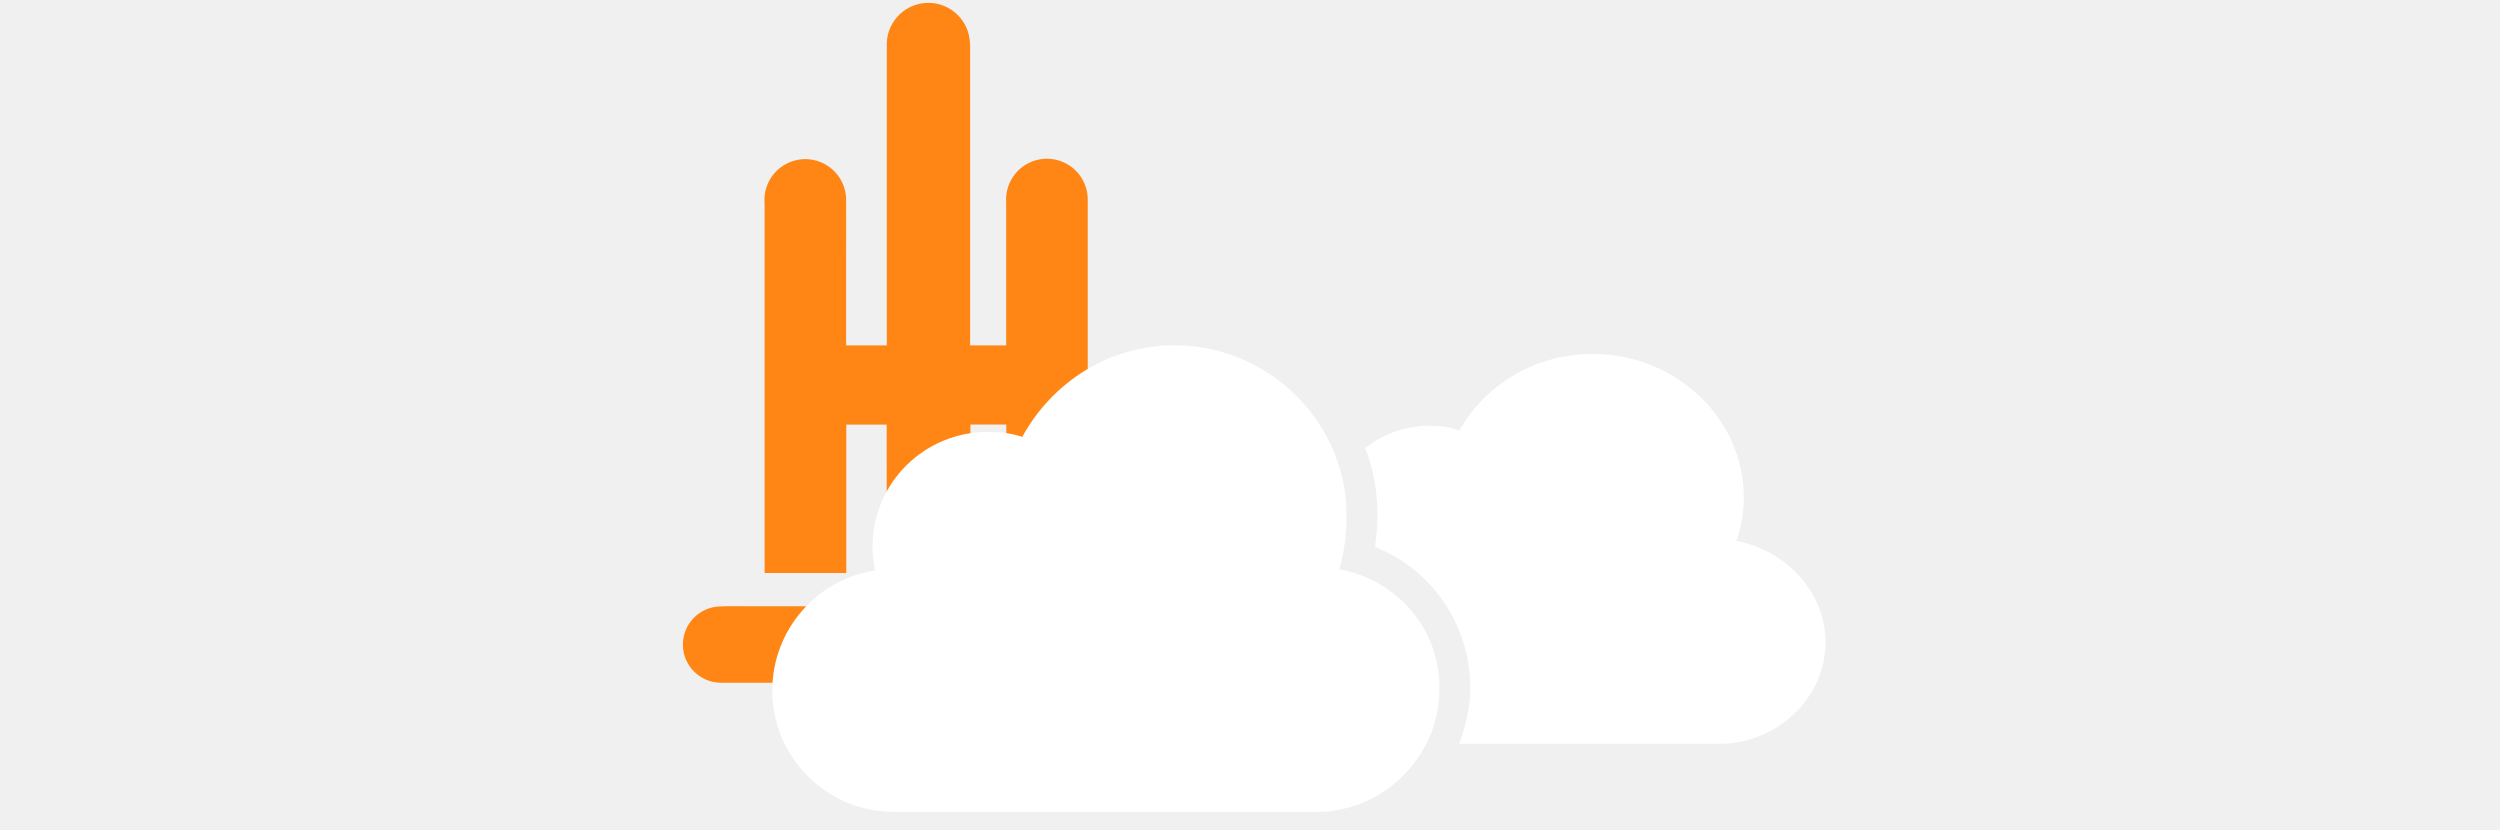
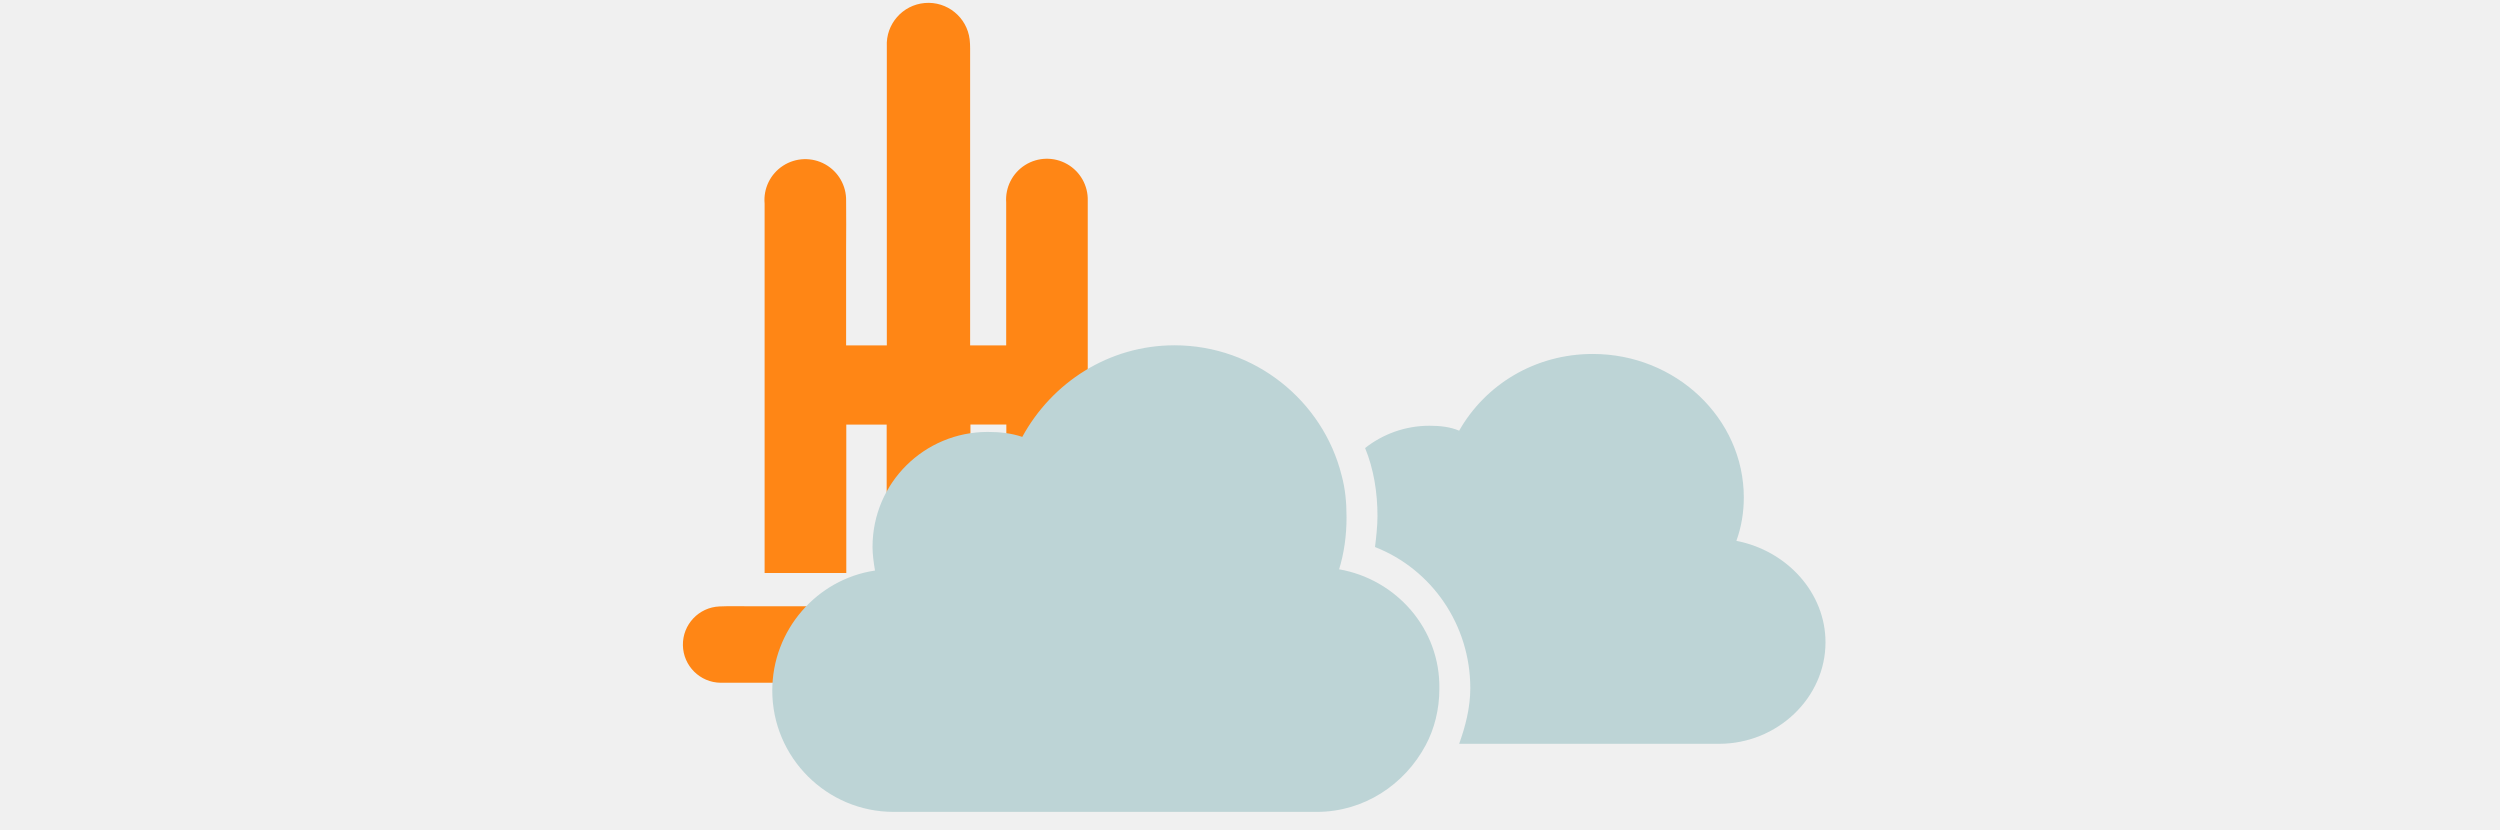
<svg xmlns="http://www.w3.org/2000/svg" viewBox="-55 0 202 67">
  <path id="loader-logo" d="M194.419,219.984h.421q6.408,0,12.817,0a3.045,3.045,0,0,1,2.982,1.8,3.088,3.088,0,0,1-2.7,4.383H207.9q-16.832,0-33.665,0A3.085,3.085,0,0,1,174.13,220c.763-.034,1.529-.015,2.294-.015h11.219V205.309H184.38V217.3h-6.6v-.347q0-14.751,0-29.5a3.3,3.3,0,1,1,6.586-.22c.021,1.278,0,2.557,0,3.835q0,3.72,0,7.441v.4h3.289v-.414q0-11.866,0-23.733a3.361,3.361,0,0,1,6.693-.577,6.183,6.183,0,0,1,.038.719q0,11.784,0,23.569v.435H197.3v-.4q0-5.573,0-11.145a3.3,3.3,0,1,1,6.59-.138c0,.109,0,.218,0,.328V217.3h-6.578V205.3h-2.9Z" transform="translate(-171 -171)" fill="#ff8615" />
-   <path id="loader-cloud" class="st13" d="M92.5,61.9c0,4.5-3.9,8.2-8.6,8.2H62.9c0.5-1.4,0.9-2.9,0.9-4.5c0-5.1-3.1-9.6-7.7-11.4 c0.1-0.8,0.2-1.7,0.2-2.5c0-1.9-0.3-3.8-1-5.5c1.4-1.1,3.2-1.8,5.2-1.8c0.9,0,1.7,0.1,2.4,0.4c2.1-3.7,6.1-6.2,10.8-6.2 c6.7,0,12.2,5.2,12.2,11.6c0,1.2-0.2,2.4-0.6,3.5C89.4,54.5,92.5,57.9,92.5,61.9z M53.2,56c0.4-1.3,0.6-2.7,0.6-4.2 c0-1.2-0.1-2.3-0.4-3.4c-1.5-6-7-10.5-13.5-10.5c-5.3,0-9.9,3-12.3,7.4c-0.9-0.3-1.8-0.4-2.8-0.4c-5.1,0-9.3,4.1-9.3,9.3 c0,0.6,0.1,1.3,0.2,1.9c-4.7,0.7-8.3,4.8-8.3,9.7c0,5.4,4.4,9.8,9.8,9.8h34.2c3.8,0,7.1-2.2,8.8-5.4c0.7-1.3,1.1-2.9,1.1-4.5 C61.4,60.8,57.8,56.8,53.2,56z" fill="#ffffff" style="fill: rgb(255, 255, 255);      transform: translateY(-10px);" />
+   <path id="loader-cloud" class="st13" d="M92.5,61.9c0,4.5-3.9,8.2-8.6,8.2H62.9c0.5-1.4,0.9-2.9,0.9-4.5c0-5.1-3.1-9.6-7.7-11.4 c0.1-0.8,0.2-1.7,0.2-2.5c0-1.9-0.3-3.8-1-5.5c1.4-1.1,3.2-1.8,5.2-1.8c0.9,0,1.7,0.1,2.4,0.4c2.1-3.7,6.1-6.2,10.8-6.2 c6.7,0,12.2,5.2,12.2,11.6c0,1.2-0.2,2.4-0.6,3.5C89.4,54.5,92.5,57.9,92.5,61.9z M53.2,56c0.4-1.3,0.6-2.7,0.6-4.2 c0-1.2-0.1-2.3-0.4-3.4c-1.5-6-7-10.5-13.5-10.5c-5.3,0-9.9,3-12.3,7.4c-0.9-0.3-1.8-0.4-2.8-0.4c-5.1,0-9.3,4.1-9.3,9.3 c0,0.6,0.1,1.3,0.2,1.9c-4.7,0.7-8.3,4.8-8.3,9.7c0,5.4,4.4,9.8,9.8,9.8h34.2c3.8,0,7.1-2.2,8.8-5.4c0.7-1.3,1.1-2.9,1.1-4.5 C61.4,60.8,57.8,56.8,53.2,56z" fill="#ffffff" style="fill: #bdd4d6;      transform: translateY(-10px);" />
  <style>
        #loader-logo {
            -webkit-animation: animation-logo 1s infinite ease-out;
            animation: animation-logo 1s infinite ease-out;
            animation-duration: 3.1s;
            animation-delay: -2.842s;
        }
        #loader-cloud {
            -webkit-animation: animation-cloud 1s infinite ease-out;
            animation: animation-cloud 1s infinite ease-out;
            animation-duration: 3.1s;
            animation-delay: -2.583s;
        }
        @keyframes animation-logo {
            0% {
              -webkit-transform: translate(-206px, -171px);
              transform: translate(-206px, -171px);
            }
            50% {
              -webkit-transform: translate(-136px, -171px);
              transform: translate(-136px, -171px);
            }
            100% {
              -webkit-transform: translate(-206px, -171px);
              transform: translate(-206px, -171px);
            }
          }
          @-webkit-keyframes animation-logo {
            0% {
              -webkit-transform: translate(-206px, -171px);
              transform: translate(-206px, -171px);
            }
            50% {
              -webkit-transform: translate(-136px, -171px);
              transform: translate(-136px, -171px);
            }
            100% {
              -webkit-transform: translate(-206px, -171px);
              transform: translate(-206px, -171px);
            }
        }
        @keyframes animation-cloud {
            0% {
              -webkit-transform: translate(-35px, -10px);
              transform: translate(-35px, -10px);
            }
            50% {
              -webkit-transform: translate(35px, -10px);
              transform: translate(35px, -10px);
            }
            100% {
              -webkit-transform: translate(-35px, -10px);
              transform: translate(-35px, -10px);
            }
          }
          @-webkit-keyframes animation-cloud {
            0% {
              -webkit-transform: translate(-35px, -10px);
              transform: translate(-35px, -10px);
            }
            50% {
              -webkit-transform: translate(35px, -10px);
              transform: translate(35px, -10px);
            }
            100% {
              -webkit-transform: translate(-35px, -10px);
              transform: translate(-35px, -10px);
            }
        }
    </style>
</svg>
